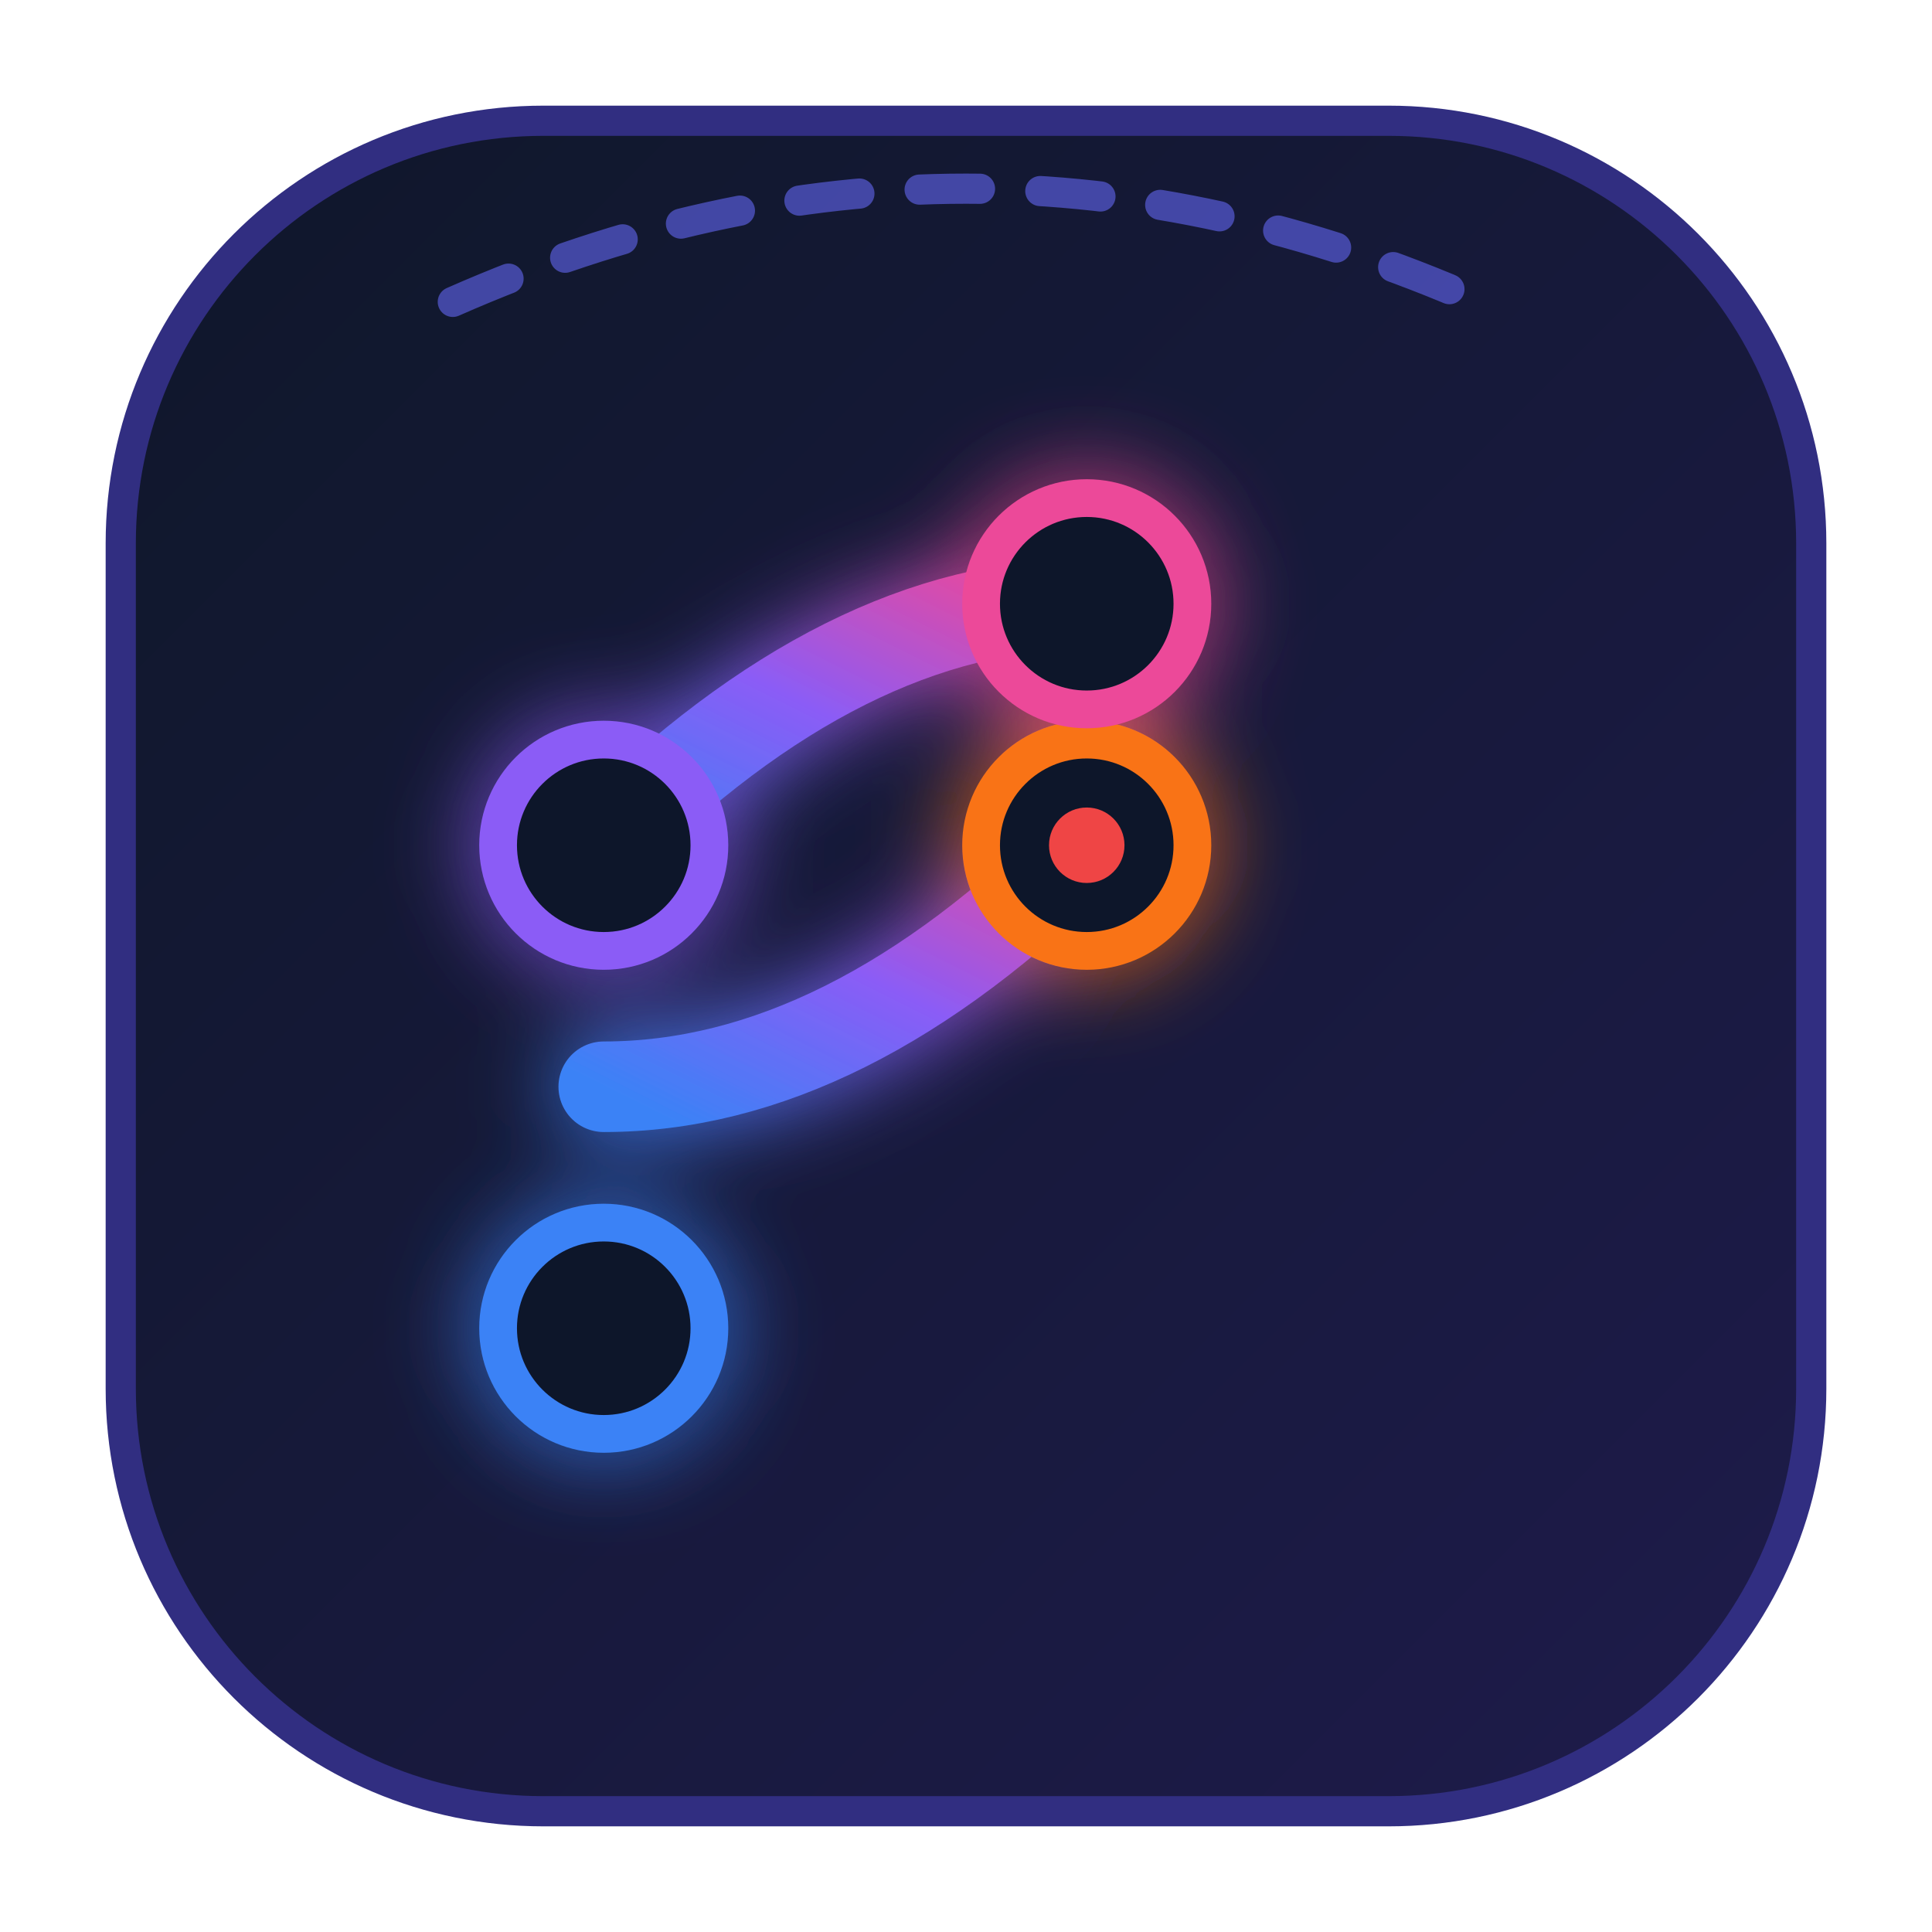
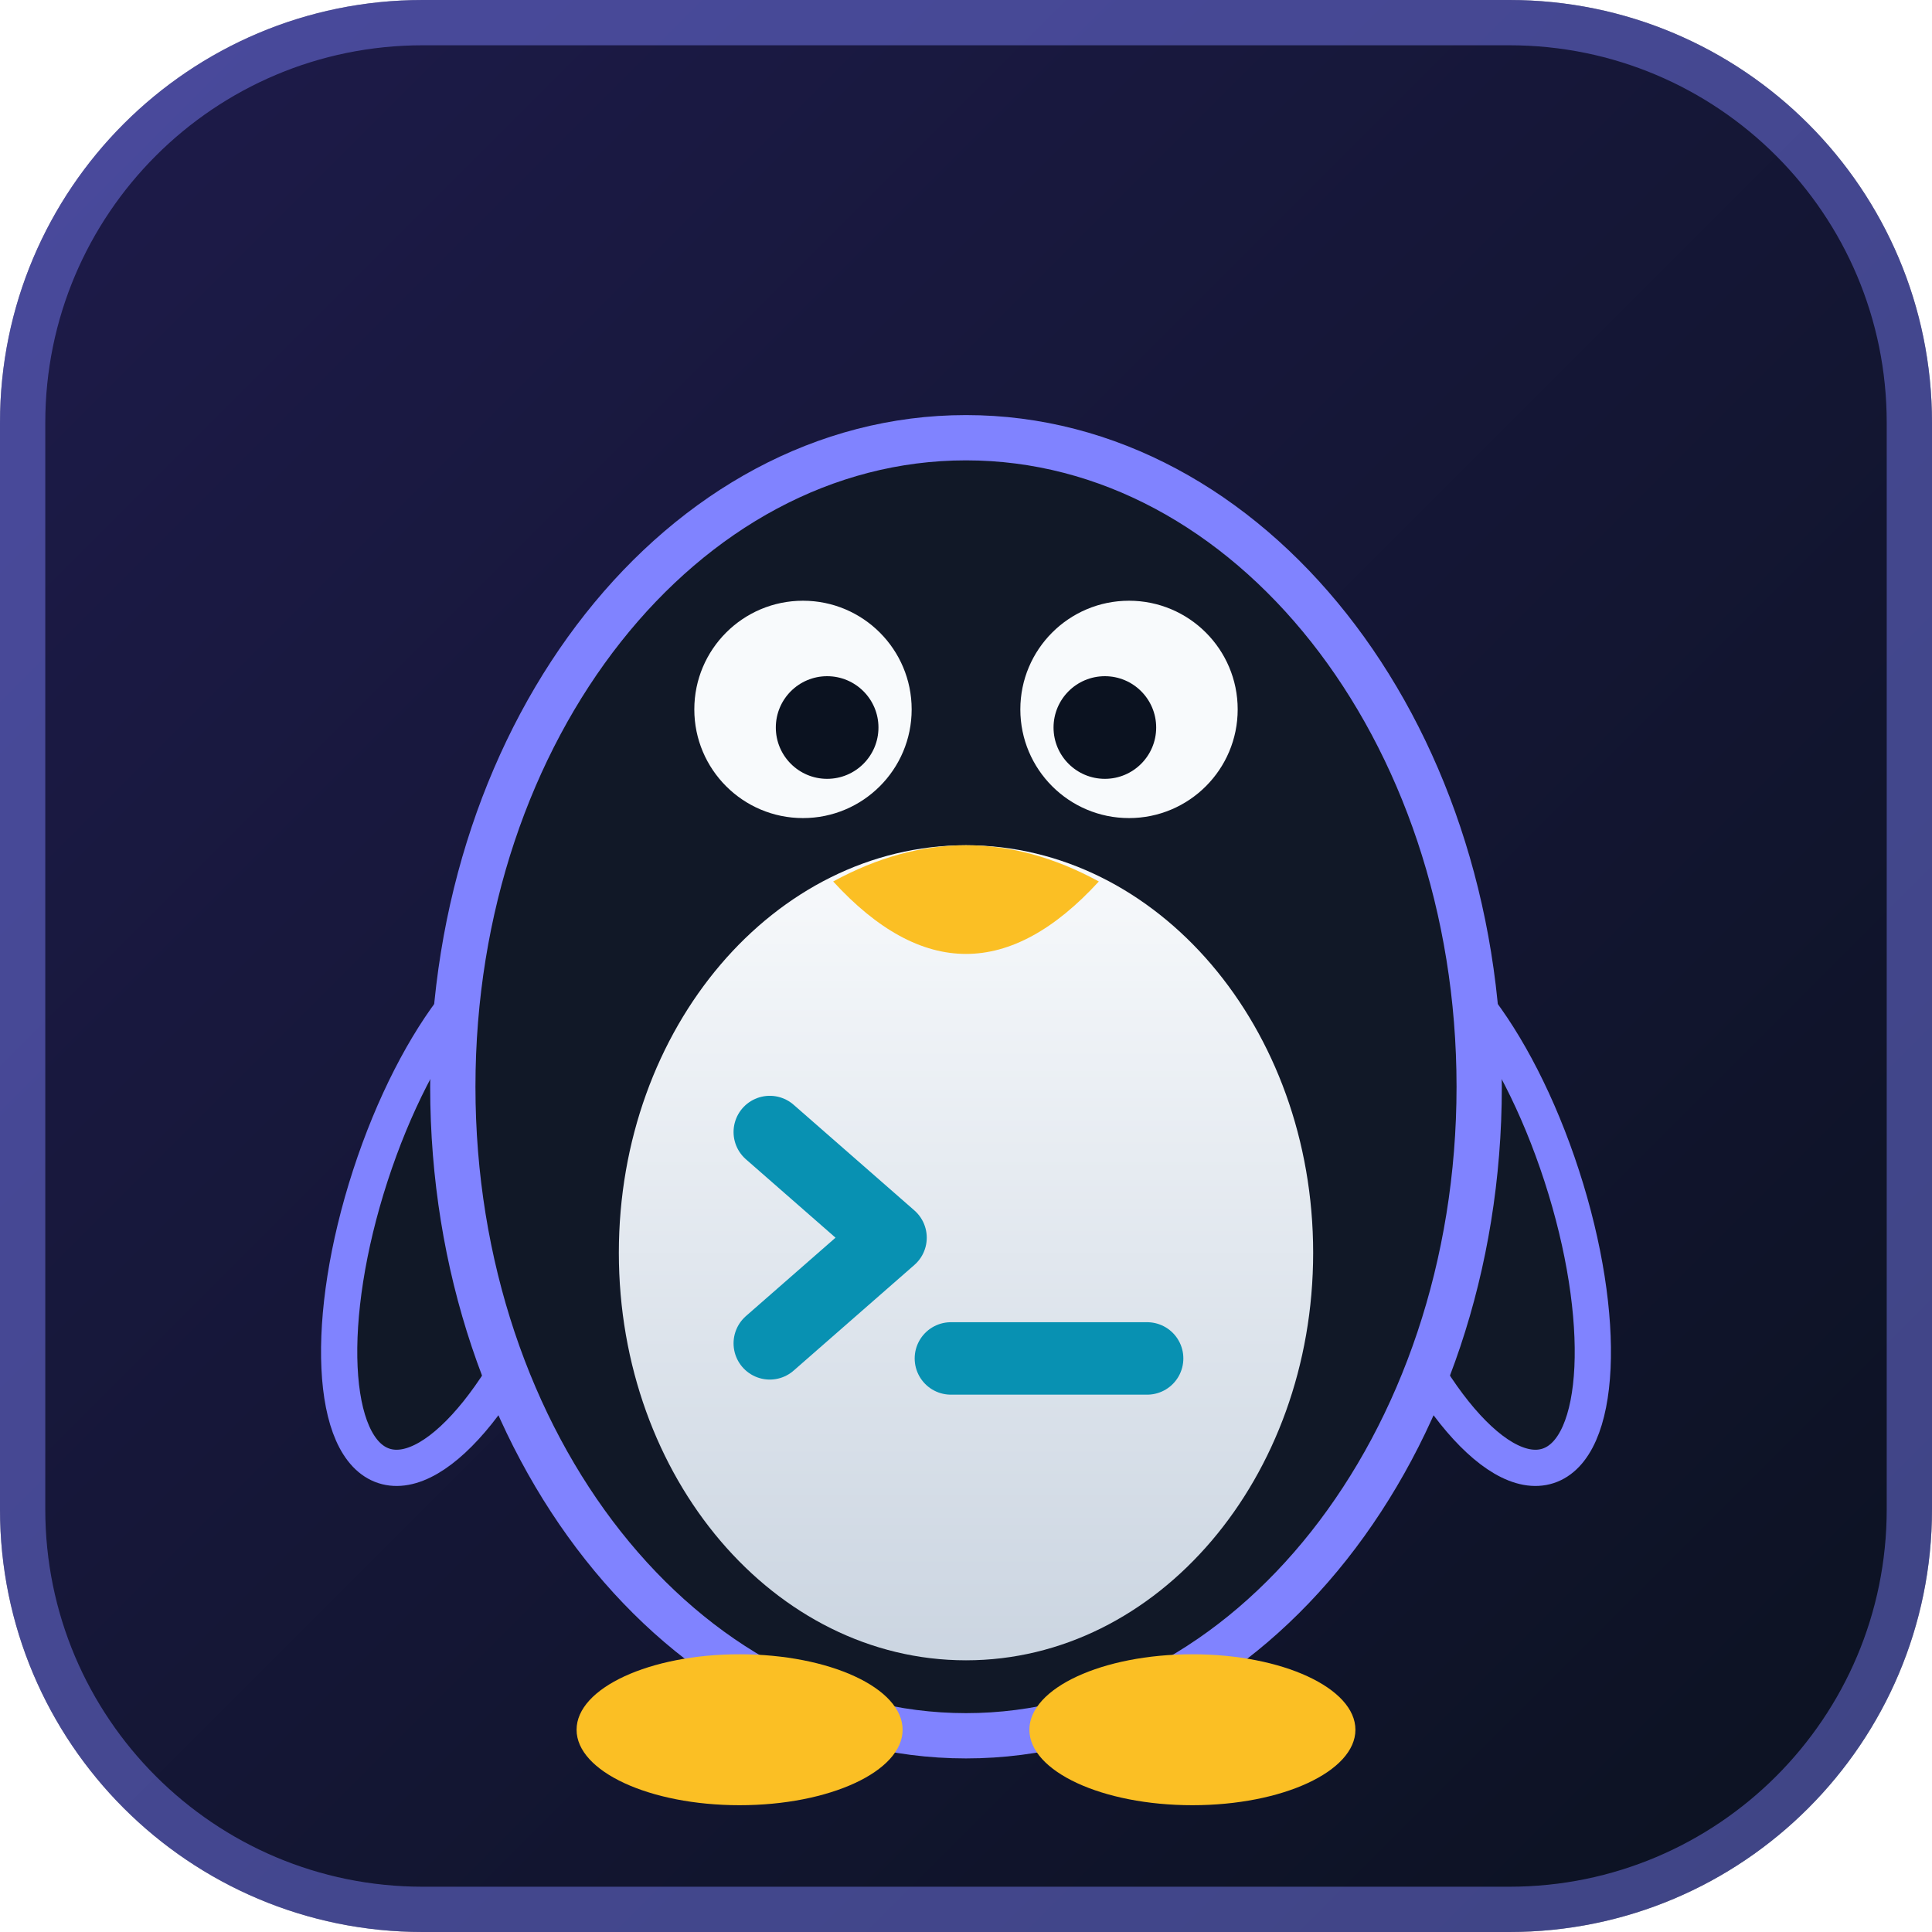
- <svg xmlns="http://www.w3.org/2000/svg" viewBox="0 0 512 512" width="100%" height="100%">
+ <svg xmlns="http://www.w3.org/2000/svg" viewBox="0 0 64 64" role="img" aria-label="linux-lab">
  <defs>
-     <linearGradient id="bgGrad" x1="0%" y1="0%" x2="100%" y2="100%">
-       <stop offset="0%" stop-color="#0f172a" />
-       <stop offset="100%" stop-color="#1e1b4b" />
+     <linearGradient id="bg" x1="0" y1="0" x2="1" y2="1">
+       <stop offset="0" stop-color="#1e1b4b" />
+       <stop offset="1" stop-color="#0b1220" />
    </linearGradient>
-     <linearGradient id="glowGrad" x1="0%" y1="100%" x2="100%" y2="0%">
-       <stop offset="0%" stop-color="#3b82f6" />
-       <stop offset="50%" stop-color="#8b5cf6" />
-       <stop offset="100%" stop-color="#ec4899" />
+     <linearGradient id="belly" x1="0" y1="0" x2="0" y2="1">
+       <stop offset="0" stop-color="#f8fafc" />
+       <stop offset="1" stop-color="#cbd5e1" />
    </linearGradient>
-     <filter id="neonGlow" x="-20%" y="-20%" width="140%" height="140%">
-       <feGaussianBlur stdDeviation="12" result="blur" />
-       <feMerge>
-         <feMergeNode in="blur" />
-         <feMergeNode in="SourceGraphic" />
-       </feMerge>
-     </filter>
  </defs>
-   <rect x="32" y="32" width="448" height="448" rx="112" fill="url(#bgGrad)" stroke="#312e81" stroke-width="8" />
-   <g transform="translate(64, 64)" filter="url(#neonGlow)">
-     <path d="M 96,288 L 96,96" stroke="url(#glowGrad)" stroke-width="24" stroke-linecap="round" fill="none" />
-     <path d="M 96,224 Q 160,224 224,160" stroke="url(#glowGrad)" stroke-width="24" stroke-linecap="round" fill="none" />
-     <path d="M 96,160 Q 160,96 224,96" stroke="url(#glowGrad)" stroke-width="24" stroke-linecap="round" fill="none" />
-     <circle cx="96" cy="288" r="28" fill="#0f172a" stroke="#3b82f6" stroke-width="10" />
-     <circle cx="96" cy="160" r="28" fill="#0f172a" stroke="#8b5cf6" stroke-width="10" />
-     <circle cx="224" cy="160" r="28" fill="#0f172a" stroke="#f97316" stroke-width="10" />
-     <circle cx="224" cy="160" r="10" fill="#ef4444" />
-     <circle cx="224" cy="96" r="28" fill="#0f172a" stroke="#ec4899" stroke-width="10" />
-   </g>
-   <path d="M 120,80 Q 256,20 392,80" fill="none" stroke="#6366f1" stroke-width="8" stroke-dasharray="16,16" stroke-linecap="round" opacity="0.6" />
+   <rect width="64" height="64" rx="14" fill="url(#bg)" />
+   <rect x="0.75" y="0.75" width="62.5" height="62.5" rx="13.25" fill="none" stroke="#8083ff" stroke-opacity="0.45" stroke-width="1.5" />
+   <ellipse cx="15.5" cy="40" rx="3.4" ry="9" transform="rotate(18 15.5 40)" fill="#111827" stroke="#8083ff" stroke-width="1.2" />
+   <ellipse cx="48.5" cy="40" rx="3.4" ry="9" transform="rotate(-18 48.5 40)" fill="#111827" stroke="#8083ff" stroke-width="1.2" />
+   <ellipse cx="32" cy="36" rx="17" ry="21.5" fill="#111827" stroke="#8083ff" stroke-width="1.5" />
+   <ellipse cx="32" cy="41.5" rx="11.5" ry="13.5" fill="url(#belly)" />
+   <polyline points="25.5,37.5 29.5,41 25.5,44.5" fill="none" stroke="#0891b2" stroke-width="2.4" stroke-linecap="round" stroke-linejoin="round" />
+   <line x1="31.5" y1="45" x2="38" y2="45" stroke="#0891b2" stroke-width="2.4" stroke-linecap="round" />
+   <circle cx="26.6" cy="23.5" r="3.6" fill="#f8fafc" />
+   <circle cx="37.4" cy="23.5" r="3.6" fill="#f8fafc" />
+   <circle cx="27.4" cy="24.1" r="1.7" fill="#0b1220" />
+   <circle cx="36.6" cy="24.1" r="1.7" fill="#0b1220" />
+   <path d="M27.6 29.2 Q32 26.8 36.4 29.2 Q32 34 27.6 29.2 Z" fill="#fbbf24" />
+   <ellipse cx="24.5" cy="57.3" rx="5.4" ry="2.5" fill="#fbbf24" />
+   <ellipse cx="39.5" cy="57.3" rx="5.4" ry="2.5" fill="#fbbf24" />
</svg>
